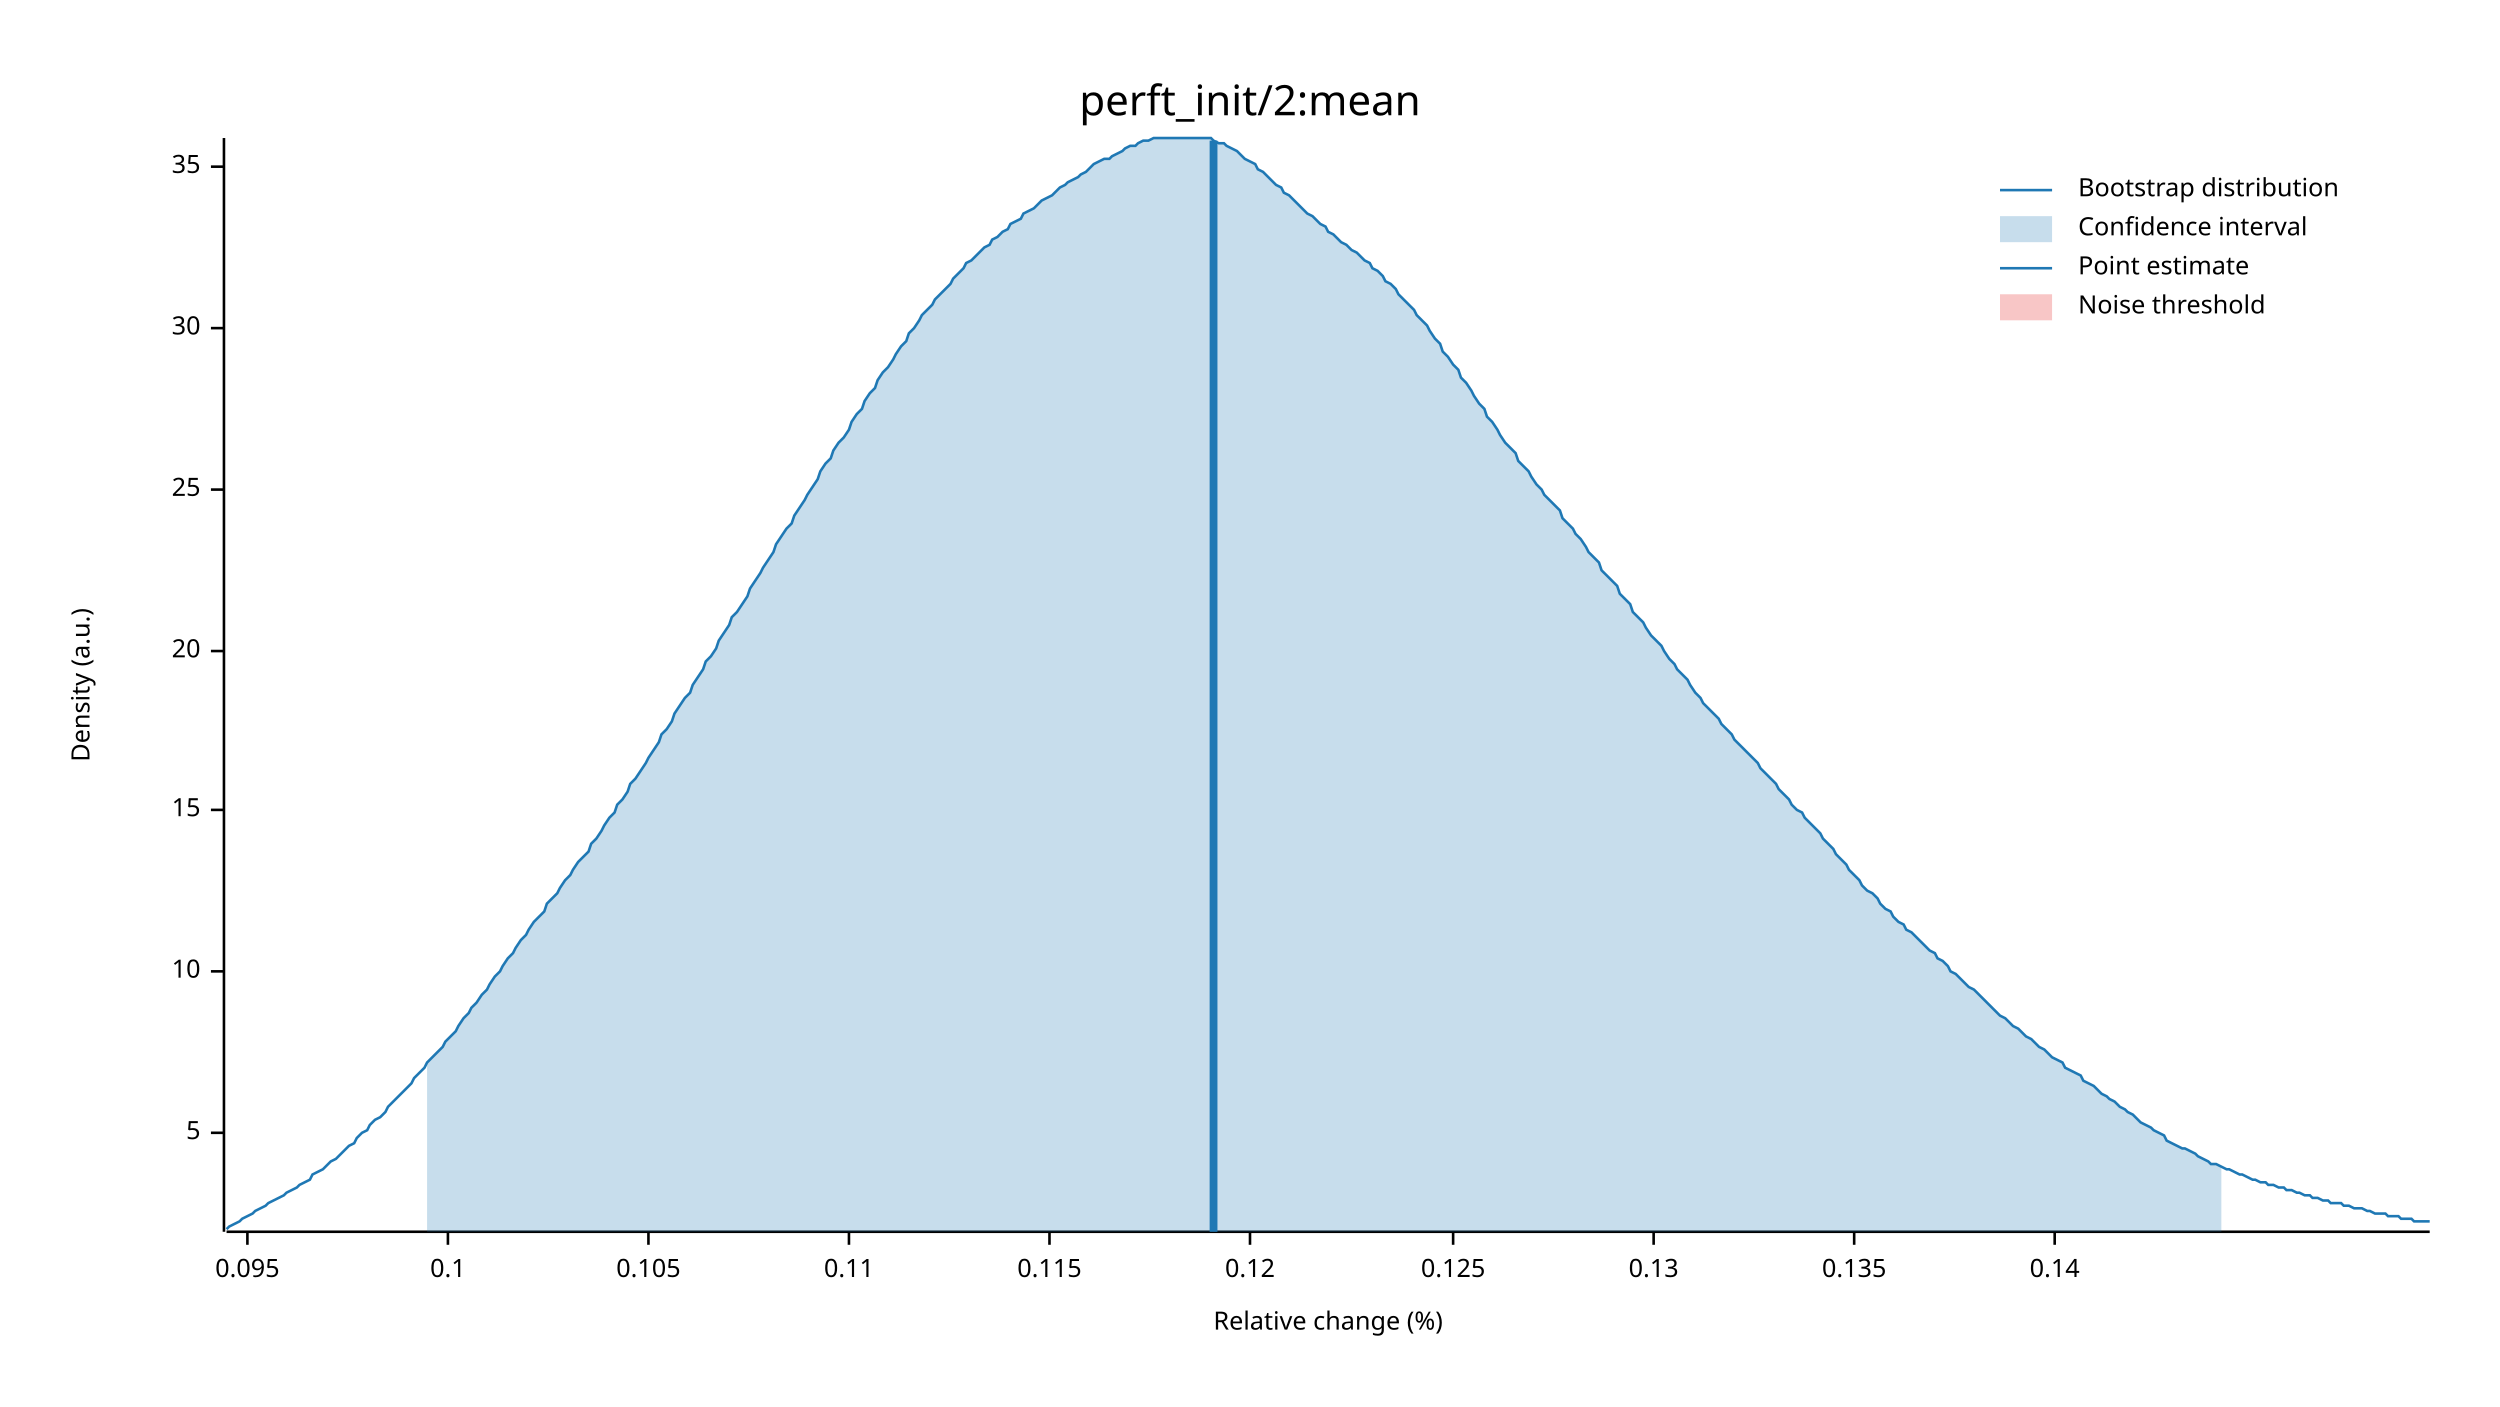
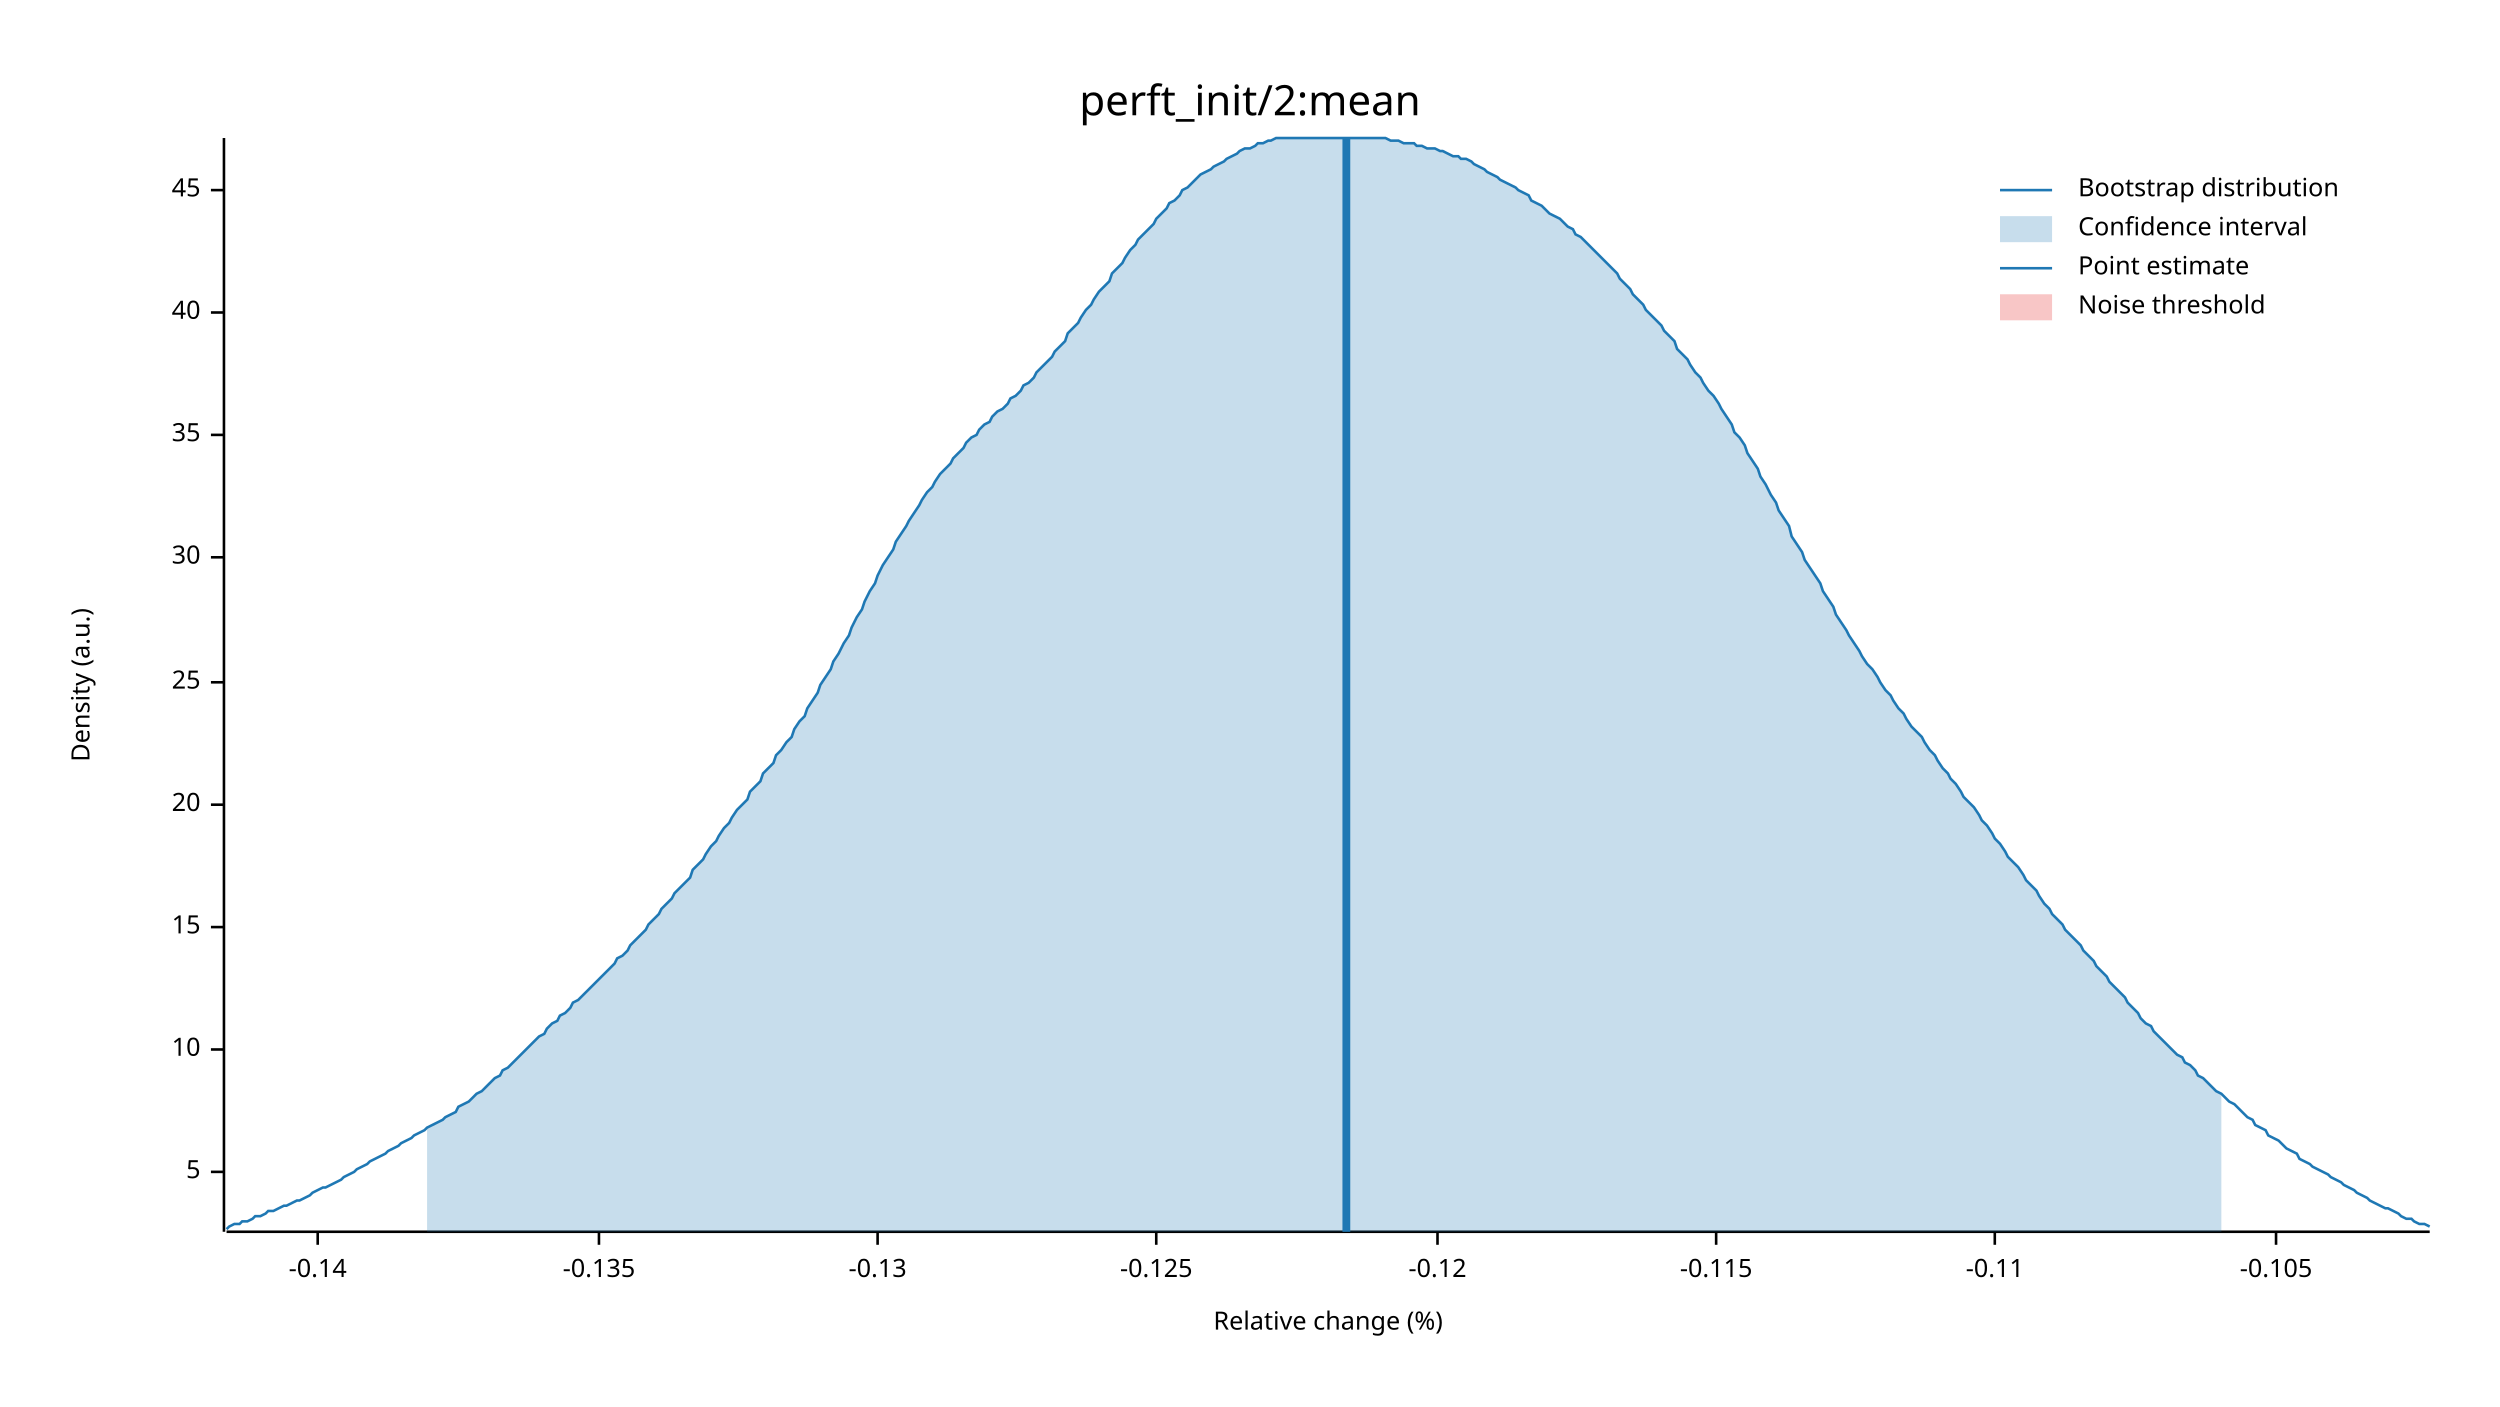
<svg xmlns="http://www.w3.org/2000/svg" width="960" height="540" viewBox="0 0 960 540">
  <text x="480" y="32" dy="0.76em" text-anchor="middle" font-family="sans-serif" font-size="16.129" opacity="1" fill="#000000">
perft_init/2:mean
</text>
  <text x="27" y="263" dy="0.76em" text-anchor="middle" font-family="sans-serif" font-size="9.677" opacity="1" fill="#000000" transform="rotate(270, 27, 263)">
Density (a.u.)
</text>
  <text x="510" y="513" dy="-0.5ex" text-anchor="middle" font-family="sans-serif" font-size="9.677" opacity="1" fill="#000000">
Relative change (%)
</text>
  <polyline fill="none" opacity="1" stroke="#000000" stroke-width="1" points="86,53 86,473 " />
-   <text x="77" y="435" dy="0.5ex" text-anchor="end" font-family="sans-serif" font-size="9.677" opacity="1" fill="#000000">
+   <text x="77" y="450" dy="0.5ex" text-anchor="end" font-family="sans-serif" font-size="9.677" opacity="1" fill="#000000">
5
</text>
-   <polyline fill="none" opacity="1" stroke="#000000" stroke-width="1" points="81,435 86,435 " />
-   <text x="77" y="373" dy="0.5ex" text-anchor="end" font-family="sans-serif" font-size="9.677" opacity="1" fill="#000000">
+   <polyline fill="none" opacity="1" stroke="#000000" stroke-width="1" points="81,450 86,450 " />
+   <text x="77" y="403" dy="0.5ex" text-anchor="end" font-family="sans-serif" font-size="9.677" opacity="1" fill="#000000">
10
</text>
-   <polyline fill="none" opacity="1" stroke="#000000" stroke-width="1" points="81,373 86,373 " />
-   <text x="77" y="311" dy="0.5ex" text-anchor="end" font-family="sans-serif" font-size="9.677" opacity="1" fill="#000000">
+   <polyline fill="none" opacity="1" stroke="#000000" stroke-width="1" points="81,403 86,403 " />
+   <text x="77" y="356" dy="0.5ex" text-anchor="end" font-family="sans-serif" font-size="9.677" opacity="1" fill="#000000">
15
</text>
-   <polyline fill="none" opacity="1" stroke="#000000" stroke-width="1" points="81,311 86,311 " />
-   <text x="77" y="250" dy="0.5ex" text-anchor="end" font-family="sans-serif" font-size="9.677" opacity="1" fill="#000000">
+   <polyline fill="none" opacity="1" stroke="#000000" stroke-width="1" points="81,356 86,356 " />
+   <text x="77" y="309" dy="0.5ex" text-anchor="end" font-family="sans-serif" font-size="9.677" opacity="1" fill="#000000">
20
</text>
-   <polyline fill="none" opacity="1" stroke="#000000" stroke-width="1" points="81,250 86,250 " />
-   <text x="77" y="188" dy="0.5ex" text-anchor="end" font-family="sans-serif" font-size="9.677" opacity="1" fill="#000000">
+   <polyline fill="none" opacity="1" stroke="#000000" stroke-width="1" points="81,309 86,309 " />
+   <text x="77" y="262" dy="0.5ex" text-anchor="end" font-family="sans-serif" font-size="9.677" opacity="1" fill="#000000">
25
</text>
-   <polyline fill="none" opacity="1" stroke="#000000" stroke-width="1" points="81,188 86,188 " />
-   <text x="77" y="126" dy="0.5ex" text-anchor="end" font-family="sans-serif" font-size="9.677" opacity="1" fill="#000000">
+   <polyline fill="none" opacity="1" stroke="#000000" stroke-width="1" points="81,262 86,262 " />
+   <text x="77" y="214" dy="0.5ex" text-anchor="end" font-family="sans-serif" font-size="9.677" opacity="1" fill="#000000">
30
</text>
-   <polyline fill="none" opacity="1" stroke="#000000" stroke-width="1" points="81,126 86,126 " />
-   <text x="77" y="64" dy="0.5ex" text-anchor="end" font-family="sans-serif" font-size="9.677" opacity="1" fill="#000000">
+   <polyline fill="none" opacity="1" stroke="#000000" stroke-width="1" points="81,214 86,214 " />
+   <text x="77" y="167" dy="0.5ex" text-anchor="end" font-family="sans-serif" font-size="9.677" opacity="1" fill="#000000">
35
</text>
-   <polyline fill="none" opacity="1" stroke="#000000" stroke-width="1" points="81,64 86,64 " />
+   <polyline fill="none" opacity="1" stroke="#000000" stroke-width="1" points="81,167 86,167 " />
+   <text x="77" y="120" dy="0.5ex" text-anchor="end" font-family="sans-serif" font-size="9.677" opacity="1" fill="#000000">
+ 40
+ </text>
+   <polyline fill="none" opacity="1" stroke="#000000" stroke-width="1" points="81,120 86,120 " />
+   <text x="77" y="73" dy="0.5ex" text-anchor="end" font-family="sans-serif" font-size="9.677" opacity="1" fill="#000000">
+ 45
+ </text>
+   <polyline fill="none" opacity="1" stroke="#000000" stroke-width="1" points="81,73 86,73 " />
  <polyline fill="none" opacity="1" stroke="#000000" stroke-width="1" points="87,473 933,473 " />
-   <text x="95" y="483" dy="0.76em" text-anchor="middle" font-family="sans-serif" font-size="9.677" opacity="1" fill="#000000">
- 0.095
+   <text x="122" y="483" dy="0.76em" text-anchor="middle" font-family="sans-serif" font-size="9.677" opacity="1" fill="#000000">
+ -0.14
</text>
-   <polyline fill="none" opacity="1" stroke="#000000" stroke-width="1" points="95,473 95,478 " />
-   <text x="172" y="483" dy="0.76em" text-anchor="middle" font-family="sans-serif" font-size="9.677" opacity="1" fill="#000000">
- 0.1
+   <polyline fill="none" opacity="1" stroke="#000000" stroke-width="1" points="122,473 122,478 " />
+   <text x="230" y="483" dy="0.76em" text-anchor="middle" font-family="sans-serif" font-size="9.677" opacity="1" fill="#000000">
+ -0.135
</text>
-   <polyline fill="none" opacity="1" stroke="#000000" stroke-width="1" points="172,473 172,478 " />
-   <text x="249" y="483" dy="0.76em" text-anchor="middle" font-family="sans-serif" font-size="9.677" opacity="1" fill="#000000">
- 0.105
+   <polyline fill="none" opacity="1" stroke="#000000" stroke-width="1" points="230,473 230,478 " />
+   <text x="337" y="483" dy="0.76em" text-anchor="middle" font-family="sans-serif" font-size="9.677" opacity="1" fill="#000000">
+ -0.13
</text>
-   <polyline fill="none" opacity="1" stroke="#000000" stroke-width="1" points="249,473 249,478 " />
-   <text x="326" y="483" dy="0.76em" text-anchor="middle" font-family="sans-serif" font-size="9.677" opacity="1" fill="#000000">
- 0.11
+   <polyline fill="none" opacity="1" stroke="#000000" stroke-width="1" points="337,473 337,478 " />
+   <text x="444" y="483" dy="0.76em" text-anchor="middle" font-family="sans-serif" font-size="9.677" opacity="1" fill="#000000">
+ -0.125
</text>
-   <polyline fill="none" opacity="1" stroke="#000000" stroke-width="1" points="326,473 326,478 " />
-   <text x="403" y="483" dy="0.76em" text-anchor="middle" font-family="sans-serif" font-size="9.677" opacity="1" fill="#000000">
- 0.115
+   <polyline fill="none" opacity="1" stroke="#000000" stroke-width="1" points="444,473 444,478 " />
+   <text x="552" y="483" dy="0.76em" text-anchor="middle" font-family="sans-serif" font-size="9.677" opacity="1" fill="#000000">
+ -0.12
</text>
-   <polyline fill="none" opacity="1" stroke="#000000" stroke-width="1" points="403,473 403,478 " />
-   <text x="480" y="483" dy="0.76em" text-anchor="middle" font-family="sans-serif" font-size="9.677" opacity="1" fill="#000000">
- 0.12
+   <polyline fill="none" opacity="1" stroke="#000000" stroke-width="1" points="552,473 552,478 " />
+   <text x="659" y="483" dy="0.76em" text-anchor="middle" font-family="sans-serif" font-size="9.677" opacity="1" fill="#000000">
+ -0.115
</text>
-   <polyline fill="none" opacity="1" stroke="#000000" stroke-width="1" points="480,473 480,478 " />
-   <text x="558" y="483" dy="0.76em" text-anchor="middle" font-family="sans-serif" font-size="9.677" opacity="1" fill="#000000">
- 0.125
+   <polyline fill="none" opacity="1" stroke="#000000" stroke-width="1" points="659,473 659,478 " />
+   <text x="766" y="483" dy="0.76em" text-anchor="middle" font-family="sans-serif" font-size="9.677" opacity="1" fill="#000000">
+ -0.11
</text>
-   <polyline fill="none" opacity="1" stroke="#000000" stroke-width="1" points="558,473 558,478 " />
-   <text x="635" y="483" dy="0.76em" text-anchor="middle" font-family="sans-serif" font-size="9.677" opacity="1" fill="#000000">
- 0.13
+   <polyline fill="none" opacity="1" stroke="#000000" stroke-width="1" points="766,473 766,478 " />
+   <text x="874" y="483" dy="0.76em" text-anchor="middle" font-family="sans-serif" font-size="9.677" opacity="1" fill="#000000">
+ -0.105
</text>
-   <polyline fill="none" opacity="1" stroke="#000000" stroke-width="1" points="635,473 635,478 " />
-   <text x="712" y="483" dy="0.76em" text-anchor="middle" font-family="sans-serif" font-size="9.677" opacity="1" fill="#000000">
- 0.135
- </text>
-   <polyline fill="none" opacity="1" stroke="#000000" stroke-width="1" points="712,473 712,478 " />
-   <text x="789" y="483" dy="0.76em" text-anchor="middle" font-family="sans-serif" font-size="9.677" opacity="1" fill="#000000">
- 0.14
- </text>
-   <polyline fill="none" opacity="1" stroke="#000000" stroke-width="1" points="789,473 789,478 " />
-   <polyline fill="none" opacity="1" stroke="#1F78B4" stroke-width="1" points="87,472 88,471 90,470 92,469 93,468 95,467 97,466 98,465 100,464 102,463 103,462 105,461 107,460 109,459 110,458 112,457 114,456 115,455 117,454 119,453 120,451 122,450 124,449 125,448 127,446 129,445 131,443 132,442 134,440 136,439 137,437 139,435 141,434 142,432 144,430 146,429 148,427 149,425 151,423 153,421 154,420 156,418 158,416 159,414 161,412 163,410 164,408 166,406 168,404 170,402 171,400 173,398 175,396 176,394 178,391 180,389 181,387 183,385 185,382 187,380 188,378 190,375 192,373 193,371 195,368 197,366 198,364 200,361 202,359 203,357 205,354 207,352 209,350 210,347 212,345 214,343 215,341 217,338 219,336 220,334 222,331 224,329 226,327 227,324 229,322 231,319 232,317 234,314 236,312 237,309 239,307 241,304 242,301 244,299 246,296 248,293 249,291 251,288 253,285 254,282 256,280 258,277 259,274 261,271 263,268 265,266 266,263 268,260 270,257 271,254 273,252 275,249 276,246 278,243 280,240 281,237 283,235 285,232 287,229 288,226 290,223 292,220 293,218 295,215 297,212 298,209 300,206 302,203 304,201 305,198 307,195 309,192 310,190 312,187 314,184 315,181 317,178 319,176 320,173 322,170 324,168 326,165 327,162 329,159 331,157 332,154 334,151 336,149 337,146 339,143 341,141 343,138 344,136 346,133 348,131 349,128 351,126 353,123 354,121 356,119 358,117 359,115 361,113 363,111 365,109 366,107 368,105 370,103 371,101 373,100 375,98 376,97 378,95 380,94 381,92 383,91 385,89 387,88 388,86 390,85 392,84 393,82 395,81 397,80 398,79 400,77 402,76 404,75 405,74 407,72 409,71 410,70 412,69 414,68 415,67 417,66 419,64 420,63 422,62 424,61 426,61 427,60 429,59 431,58 432,57 434,56 436,56 437,55 439,54 441,54 443,53 444,53 446,53 448,53 449,53 451,53 453,53 454,53 456,53 458,53 459,53 461,53 463,53 465,53 466,54 468,55 470,55 471,56 473,57 475,58 476,59 478,61 480,62 482,63 483,65 485,66 487,68 488,69 490,71 492,72 493,74 495,75 497,77 498,78 500,80 502,82 504,83 505,84 507,86 509,87 510,89 512,90 514,92 515,93 517,94 519,96 521,97 522,98 524,100 526,101 527,103 529,104 531,106 532,108 534,109 536,111 537,113 539,115 541,117 543,119 544,121 546,123 548,125 549,127 551,130 553,132 554,135 556,137 558,140 560,142 561,145 563,147 565,150 566,152 568,155 570,157 571,160 573,162 575,165 576,167 578,170 580,172 582,174 583,177 585,179 587,181 588,183 590,186 592,188 593,190 595,192 597,194 599,196 600,199 602,201 604,203 605,205 607,207 609,210 610,212 612,214 614,216 615,219 617,221 619,223 621,225 622,228 624,230 626,232 627,235 629,237 631,239 632,241 634,244 636,246 638,248 639,250 641,253 643,255 644,257 646,259 648,261 649,263 651,266 653,268 654,270 656,272 658,274 660,276 661,278 663,280 665,282 666,284 668,286 670,288 671,289 673,291 675,293 676,295 678,297 680,299 682,301 683,303 685,305 687,307 688,309 690,311 692,312 693,314 695,316 697,318 699,320 700,322 702,324 704,326 705,328 707,330 709,332 710,334 712,336 714,338 715,340 717,342 719,343 721,345 722,347 724,349 726,350 727,352 729,354 731,355 732,357 734,358 736,360 738,362 739,363 741,365 743,366 744,368 746,369 748,371 749,373 751,374 753,376 754,377 756,379 758,380 760,382 761,383 763,385 765,387 766,388 768,390 770,391 771,392 773,394 775,395 777,397 778,398 780,399 782,401 783,402 785,403 787,405 788,406 790,407 792,408 793,410 795,411 797,412 799,413 800,415 802,416 804,417 805,418 807,420 809,421 810,422 812,423 814,425 816,426 817,427 819,428 821,430 822,431 824,432 826,433 827,434 829,435 831,436 832,438 834,439 836,440 838,441 839,441 841,442 843,443 844,444 846,445 848,446 849,447 851,447 853,448 855,449 856,449 858,450 860,451 861,451 863,452 865,453 866,453 868,454 870,454 871,455 873,455 875,456 877,456 878,457 880,457 882,458 883,458 885,459 887,459 888,460 890,460 892,461 894,461 895,462 897,462 899,462 900,463 902,463 904,464 905,464 907,464 909,465 910,465 912,466 914,466 916,466 917,467 919,467 921,467 922,468 924,468 926,468 927,469 929,469 931,469 933,469 " />
-   <polygon opacity="0.25" fill="#1F78B4" points="164,408 166,406 168,404 170,402 171,400 173,398 175,396 176,394 178,391 180,389 181,387 183,385 185,382 187,380 188,378 190,375 192,373 193,371 195,368 197,366 198,364 200,361 202,359 203,357 205,354 207,352 209,350 210,347 212,345 214,343 215,341 217,338 219,336 220,334 222,331 224,329 226,327 227,324 229,322 231,319 232,317 234,314 236,312 237,309 239,307 241,304 242,301 244,299 246,296 248,293 249,291 251,288 253,285 254,282 256,280 258,277 259,274 261,271 263,268 265,266 266,263 268,260 270,257 271,254 273,252 275,249 276,246 278,243 280,240 281,237 283,235 285,232 287,229 288,226 290,223 292,220 293,218 295,215 297,212 298,209 300,206 302,203 304,201 305,198 307,195 309,192 310,190 312,187 314,184 315,181 317,178 319,176 320,173 322,170 324,168 326,165 327,162 329,159 331,157 332,154 334,151 336,149 337,146 339,143 341,141 343,138 344,136 346,133 348,131 349,128 351,126 353,123 354,121 356,119 358,117 359,115 361,113 363,111 365,109 366,107 368,105 370,103 371,101 373,100 375,98 376,97 378,95 380,94 381,92 383,91 385,89 387,88 388,86 390,85 392,84 393,82 395,81 397,80 398,79 400,77 402,76 404,75 405,74 407,72 409,71 410,70 412,69 414,68 415,67 417,66 419,64 420,63 422,62 424,61 426,61 427,60 429,59 431,58 432,57 434,56 436,56 437,55 439,54 441,54 443,53 444,53 446,53 448,53 449,53 451,53 453,53 454,53 456,53 458,53 459,53 461,53 463,53 465,53 466,54 468,55 470,55 471,56 473,57 475,58 476,59 478,61 480,62 482,63 483,65 485,66 487,68 488,69 490,71 492,72 493,74 495,75 497,77 498,78 500,80 502,82 504,83 505,84 507,86 509,87 510,89 512,90 514,92 515,93 517,94 519,96 521,97 522,98 524,100 526,101 527,103 529,104 531,106 532,108 534,109 536,111 537,113 539,115 541,117 543,119 544,121 546,123 548,125 549,127 551,130 553,132 554,135 556,137 558,140 560,142 561,145 563,147 565,150 566,152 568,155 570,157 571,160 573,162 575,165 576,167 578,170 580,172 582,174 583,177 585,179 587,181 588,183 590,186 592,188 593,190 595,192 597,194 599,196 600,199 602,201 604,203 605,205 607,207 609,210 610,212 612,214 614,216 615,219 617,221 619,223 621,225 622,228 624,230 626,232 627,235 629,237 631,239 632,241 634,244 636,246 638,248 639,250 641,253 643,255 644,257 646,259 648,261 649,263 651,266 653,268 654,270 656,272 658,274 660,276 661,278 663,280 665,282 666,284 668,286 670,288 671,289 673,291 675,293 676,295 678,297 680,299 682,301 683,303 685,305 687,307 688,309 690,311 692,312 693,314 695,316 697,318 699,320 700,322 702,324 704,326 705,328 707,330 709,332 710,334 712,336 714,338 715,340 717,342 719,343 721,345 722,347 724,349 726,350 727,352 729,354 731,355 732,357 734,358 736,360 738,362 739,363 741,365 743,366 744,368 746,369 748,371 749,373 751,374 753,376 754,377 756,379 758,380 760,382 761,383 763,385 765,387 766,388 768,390 770,391 771,392 773,394 775,395 777,397 778,398 780,399 782,401 783,402 785,403 787,405 788,406 790,407 792,408 793,410 795,411 797,412 799,413 800,415 802,416 804,417 805,418 807,420 809,421 810,422 812,423 814,425 816,426 817,427 819,428 821,430 822,431 824,432 826,433 827,434 829,435 831,436 832,438 834,439 836,440 838,441 839,441 841,442 843,443 844,444 846,445 848,446 849,447 851,447 853,448 853,473 164,473 " />
-   <polyline fill="none" opacity="1" stroke="#1F78B4" stroke-width="3" points="466,473 466,54 " />
+   <polyline fill="none" opacity="1" stroke="#000000" stroke-width="1" points="874,473 874,478 " />
+   <polyline fill="none" opacity="1" stroke="#1F78B4" stroke-width="1" points="87,472 88,471 90,470 92,470 93,469 95,469 97,468 98,467 100,467 102,466 103,465 105,465 107,464 109,463 110,463 112,462 114,461 115,461 117,460 119,459 120,458 122,457 124,456 125,456 127,455 129,454 131,453 132,452 134,451 136,450 137,449 139,448 141,447 142,446 144,445 146,444 148,443 149,442 151,441 153,440 154,439 156,438 158,437 159,436 161,435 163,434 164,433 166,432 168,431 170,430 171,429 173,428 175,427 176,425 178,424 180,423 181,422 183,420 185,419 187,417 188,416 190,414 192,413 193,411 195,410 197,408 198,407 200,405 202,403 203,402 205,400 207,398 209,397 210,395 212,393 214,392 215,390 217,389 219,387 220,385 222,384 224,382 226,380 227,379 229,377 231,375 232,374 234,372 236,370 237,368 239,367 241,365 242,363 244,361 246,359 248,357 249,355 251,353 253,351 254,349 256,347 258,345 259,343 261,341 263,339 265,337 266,334 268,332 270,330 271,328 273,325 275,323 276,321 278,318 280,316 281,314 283,311 285,309 287,307 288,304 290,302 292,300 293,297 295,295 297,293 298,290 300,288 302,285 304,283 305,280 307,277 309,275 310,272 312,269 314,266 315,263 317,260 319,257 320,254 322,251 324,247 326,244 327,241 329,237 331,234 332,231 334,227 336,224 337,221 339,217 341,214 343,211 344,208 346,205 348,202 349,200 351,197 353,194 354,192 356,189 358,187 359,185 361,182 363,180 365,178 366,176 368,174 370,172 371,170 373,168 375,167 376,165 378,163 380,162 381,160 383,158 385,157 387,155 388,153 390,152 392,150 393,148 395,147 397,145 398,143 400,141 402,139 404,137 405,135 407,133 409,131 410,128 412,126 414,124 415,122 417,119 419,117 420,115 422,112 424,110 426,108 427,105 429,103 431,101 432,99 434,96 436,94 437,92 439,90 441,88 443,86 444,84 446,82 448,80 449,78 451,77 453,75 454,73 456,72 458,70 459,69 461,67 463,66 465,65 466,64 468,63 470,62 471,61 473,60 475,59 476,58 478,57 480,57 482,56 483,55 485,55 487,54 488,54 490,53 492,53 493,53 495,53 497,53 498,53 500,53 502,53 504,53 505,53 507,53 509,53 510,53 512,53 514,53 515,53 517,53 519,53 521,53 522,53 524,53 526,53 527,53 529,53 531,53 532,53 534,54 536,54 537,54 539,55 541,55 543,55 544,56 546,56 548,57 549,57 551,57 553,58 554,58 556,59 558,60 560,60 561,61 563,61 565,62 566,63 568,64 570,65 571,66 573,67 575,68 576,69 578,70 580,71 582,72 583,73 585,74 587,75 588,77 590,78 592,79 593,80 595,82 597,83 599,84 600,85 602,87 604,88 605,90 607,91 609,93 610,94 612,96 614,98 615,99 617,101 619,103 621,105 622,107 624,109 626,111 627,113 629,115 631,117 632,119 634,121 636,123 638,125 639,127 641,129 643,131 644,134 646,136 648,138 649,140 651,143 653,145 654,147 656,150 658,152 660,155 661,157 663,160 665,163 666,166 668,168 670,171 671,174 673,177 675,180 676,183 678,186 680,190 682,193 683,196 685,199 687,202 688,206 690,209 692,212 693,215 695,218 697,221 699,224 700,227 702,230 704,233 705,236 707,239 709,242 710,244 712,247 714,250 715,252 717,255 719,257 721,260 722,262 724,265 726,267 727,269 729,272 731,274 732,276 734,279 736,281 738,283 739,285 741,288 743,290 744,292 746,295 748,297 749,299 751,301 753,304 754,306 756,308 758,310 760,313 761,315 763,317 765,320 766,322 768,324 770,327 771,329 773,331 775,333 777,336 778,338 780,340 782,342 783,344 785,347 787,349 788,351 790,353 792,355 793,357 795,359 797,361 799,363 800,365 802,367 804,369 805,371 807,373 809,375 810,377 812,379 814,381 816,383 817,385 819,387 821,389 822,391 824,393 826,394 827,396 829,398 831,400 832,401 834,403 836,405 838,406 839,408 841,409 843,411 844,413 846,414 848,416 849,417 851,419 853,420 855,422 856,423 858,424 860,426 861,427 863,429 865,430 866,432 868,433 870,434 871,436 873,437 875,438 877,440 878,441 880,442 882,443 883,445 885,446 887,447 888,448 890,449 892,450 894,451 895,452 897,453 899,454 900,455 902,456 904,457 905,458 907,459 909,460 910,461 912,462 914,463 916,464 917,464 919,465 921,466 922,467 924,468 926,468 927,469 929,470 931,470 933,471 " />
+   <polygon opacity="0.25" fill="#1F78B4" points="164,433 166,432 168,431 170,430 171,429 173,428 175,427 176,425 178,424 180,423 181,422 183,420 185,419 187,417 188,416 190,414 192,413 193,411 195,410 197,408 198,407 200,405 202,403 203,402 205,400 207,398 209,397 210,395 212,393 214,392 215,390 217,389 219,387 220,385 222,384 224,382 226,380 227,379 229,377 231,375 232,374 234,372 236,370 237,368 239,367 241,365 242,363 244,361 246,359 248,357 249,355 251,353 253,351 254,349 256,347 258,345 259,343 261,341 263,339 265,337 266,334 268,332 270,330 271,328 273,325 275,323 276,321 278,318 280,316 281,314 283,311 285,309 287,307 288,304 290,302 292,300 293,297 295,295 297,293 298,290 300,288 302,285 304,283 305,280 307,277 309,275 310,272 312,269 314,266 315,263 317,260 319,257 320,254 322,251 324,247 326,244 327,241 329,237 331,234 332,231 334,227 336,224 337,221 339,217 341,214 343,211 344,208 346,205 348,202 349,200 351,197 353,194 354,192 356,189 358,187 359,185 361,182 363,180 365,178 366,176 368,174 370,172 371,170 373,168 375,167 376,165 378,163 380,162 381,160 383,158 385,157 387,155 388,153 390,152 392,150 393,148 395,147 397,145 398,143 400,141 402,139 404,137 405,135 407,133 409,131 410,128 412,126 414,124 415,122 417,119 419,117 420,115 422,112 424,110 426,108 427,105 429,103 431,101 432,99 434,96 436,94 437,92 439,90 441,88 443,86 444,84 446,82 448,80 449,78 451,77 453,75 454,73 456,72 458,70 459,69 461,67 463,66 465,65 466,64 468,63 470,62 471,61 473,60 475,59 476,58 478,57 480,57 482,56 483,55 485,55 487,54 488,54 490,53 492,53 493,53 495,53 497,53 498,53 500,53 502,53 504,53 505,53 507,53 509,53 510,53 512,53 514,53 515,53 517,53 519,53 521,53 522,53 524,53 526,53 527,53 529,53 531,53 532,53 534,54 536,54 537,54 539,55 541,55 543,55 544,56 546,56 548,57 549,57 551,57 553,58 554,58 556,59 558,60 560,60 561,61 563,61 565,62 566,63 568,64 570,65 571,66 573,67 575,68 576,69 578,70 580,71 582,72 583,73 585,74 587,75 588,77 590,78 592,79 593,80 595,82 597,83 599,84 600,85 602,87 604,88 605,90 607,91 609,93 610,94 612,96 614,98 615,99 617,101 619,103 621,105 622,107 624,109 626,111 627,113 629,115 631,117 632,119 634,121 636,123 638,125 639,127 641,129 643,131 644,134 646,136 648,138 649,140 651,143 653,145 654,147 656,150 658,152 660,155 661,157 663,160 665,163 666,166 668,168 670,171 671,174 673,177 675,180 676,183 678,186 680,190 682,193 683,196 685,199 687,202 688,206 690,209 692,212 693,215 695,218 697,221 699,224 700,227 702,230 704,233 705,236 707,239 709,242 710,244 712,247 714,250 715,252 717,255 719,257 721,260 722,262 724,265 726,267 727,269 729,272 731,274 732,276 734,279 736,281 738,283 739,285 741,288 743,290 744,292 746,295 748,297 749,299 751,301 753,304 754,306 756,308 758,310 760,313 761,315 763,317 765,320 766,322 768,324 770,327 771,329 773,331 775,333 777,336 778,338 780,340 782,342 783,344 785,347 787,349 788,351 790,353 792,355 793,357 795,359 797,361 799,363 800,365 802,367 804,369 805,371 807,373 809,375 810,377 812,379 814,381 816,383 817,385 819,387 821,389 822,391 824,393 826,394 827,396 829,398 831,400 832,401 834,403 836,405 838,406 839,408 841,409 843,411 844,413 846,414 848,416 849,417 851,419 853,420 853,473 164,473 " />
+   <polyline fill="none" opacity="1" stroke="#1F78B4" stroke-width="3" points="517,473 517,53 " />
  <rect x="510" y="53" width="0" height="419" opacity="0.1" fill="#E31A1C" stroke="none" />
  <text x="798" y="68" dy="0.76em" text-anchor="start" font-family="sans-serif" font-size="9.677" opacity="1" fill="#000000">
Bootstrap distribution
</text>
  <text x="798" y="83" dy="0.76em" text-anchor="start" font-family="sans-serif" font-size="9.677" opacity="1" fill="#000000">
Confidence interval
</text>
  <text x="798" y="98" dy="0.76em" text-anchor="start" font-family="sans-serif" font-size="9.677" opacity="1" fill="#000000">
Point estimate
</text>
  <text x="798" y="113" dy="0.76em" text-anchor="start" font-family="sans-serif" font-size="9.677" opacity="1" fill="#000000">
Noise threshold
</text>
  <polyline fill="none" opacity="1" stroke="#1F78B4" stroke-width="1" points="768,73 788,73 " />
  <rect x="768" y="83" width="20" height="10" opacity="0.25" fill="#1F78B4" stroke="none" />
  <polyline fill="none" opacity="1" stroke="#1F78B4" stroke-width="1" points="768,103 788,103 " />
  <rect x="768" y="113" width="20" height="10" opacity="0.25" fill="#E31A1C" stroke="none" />
</svg>
